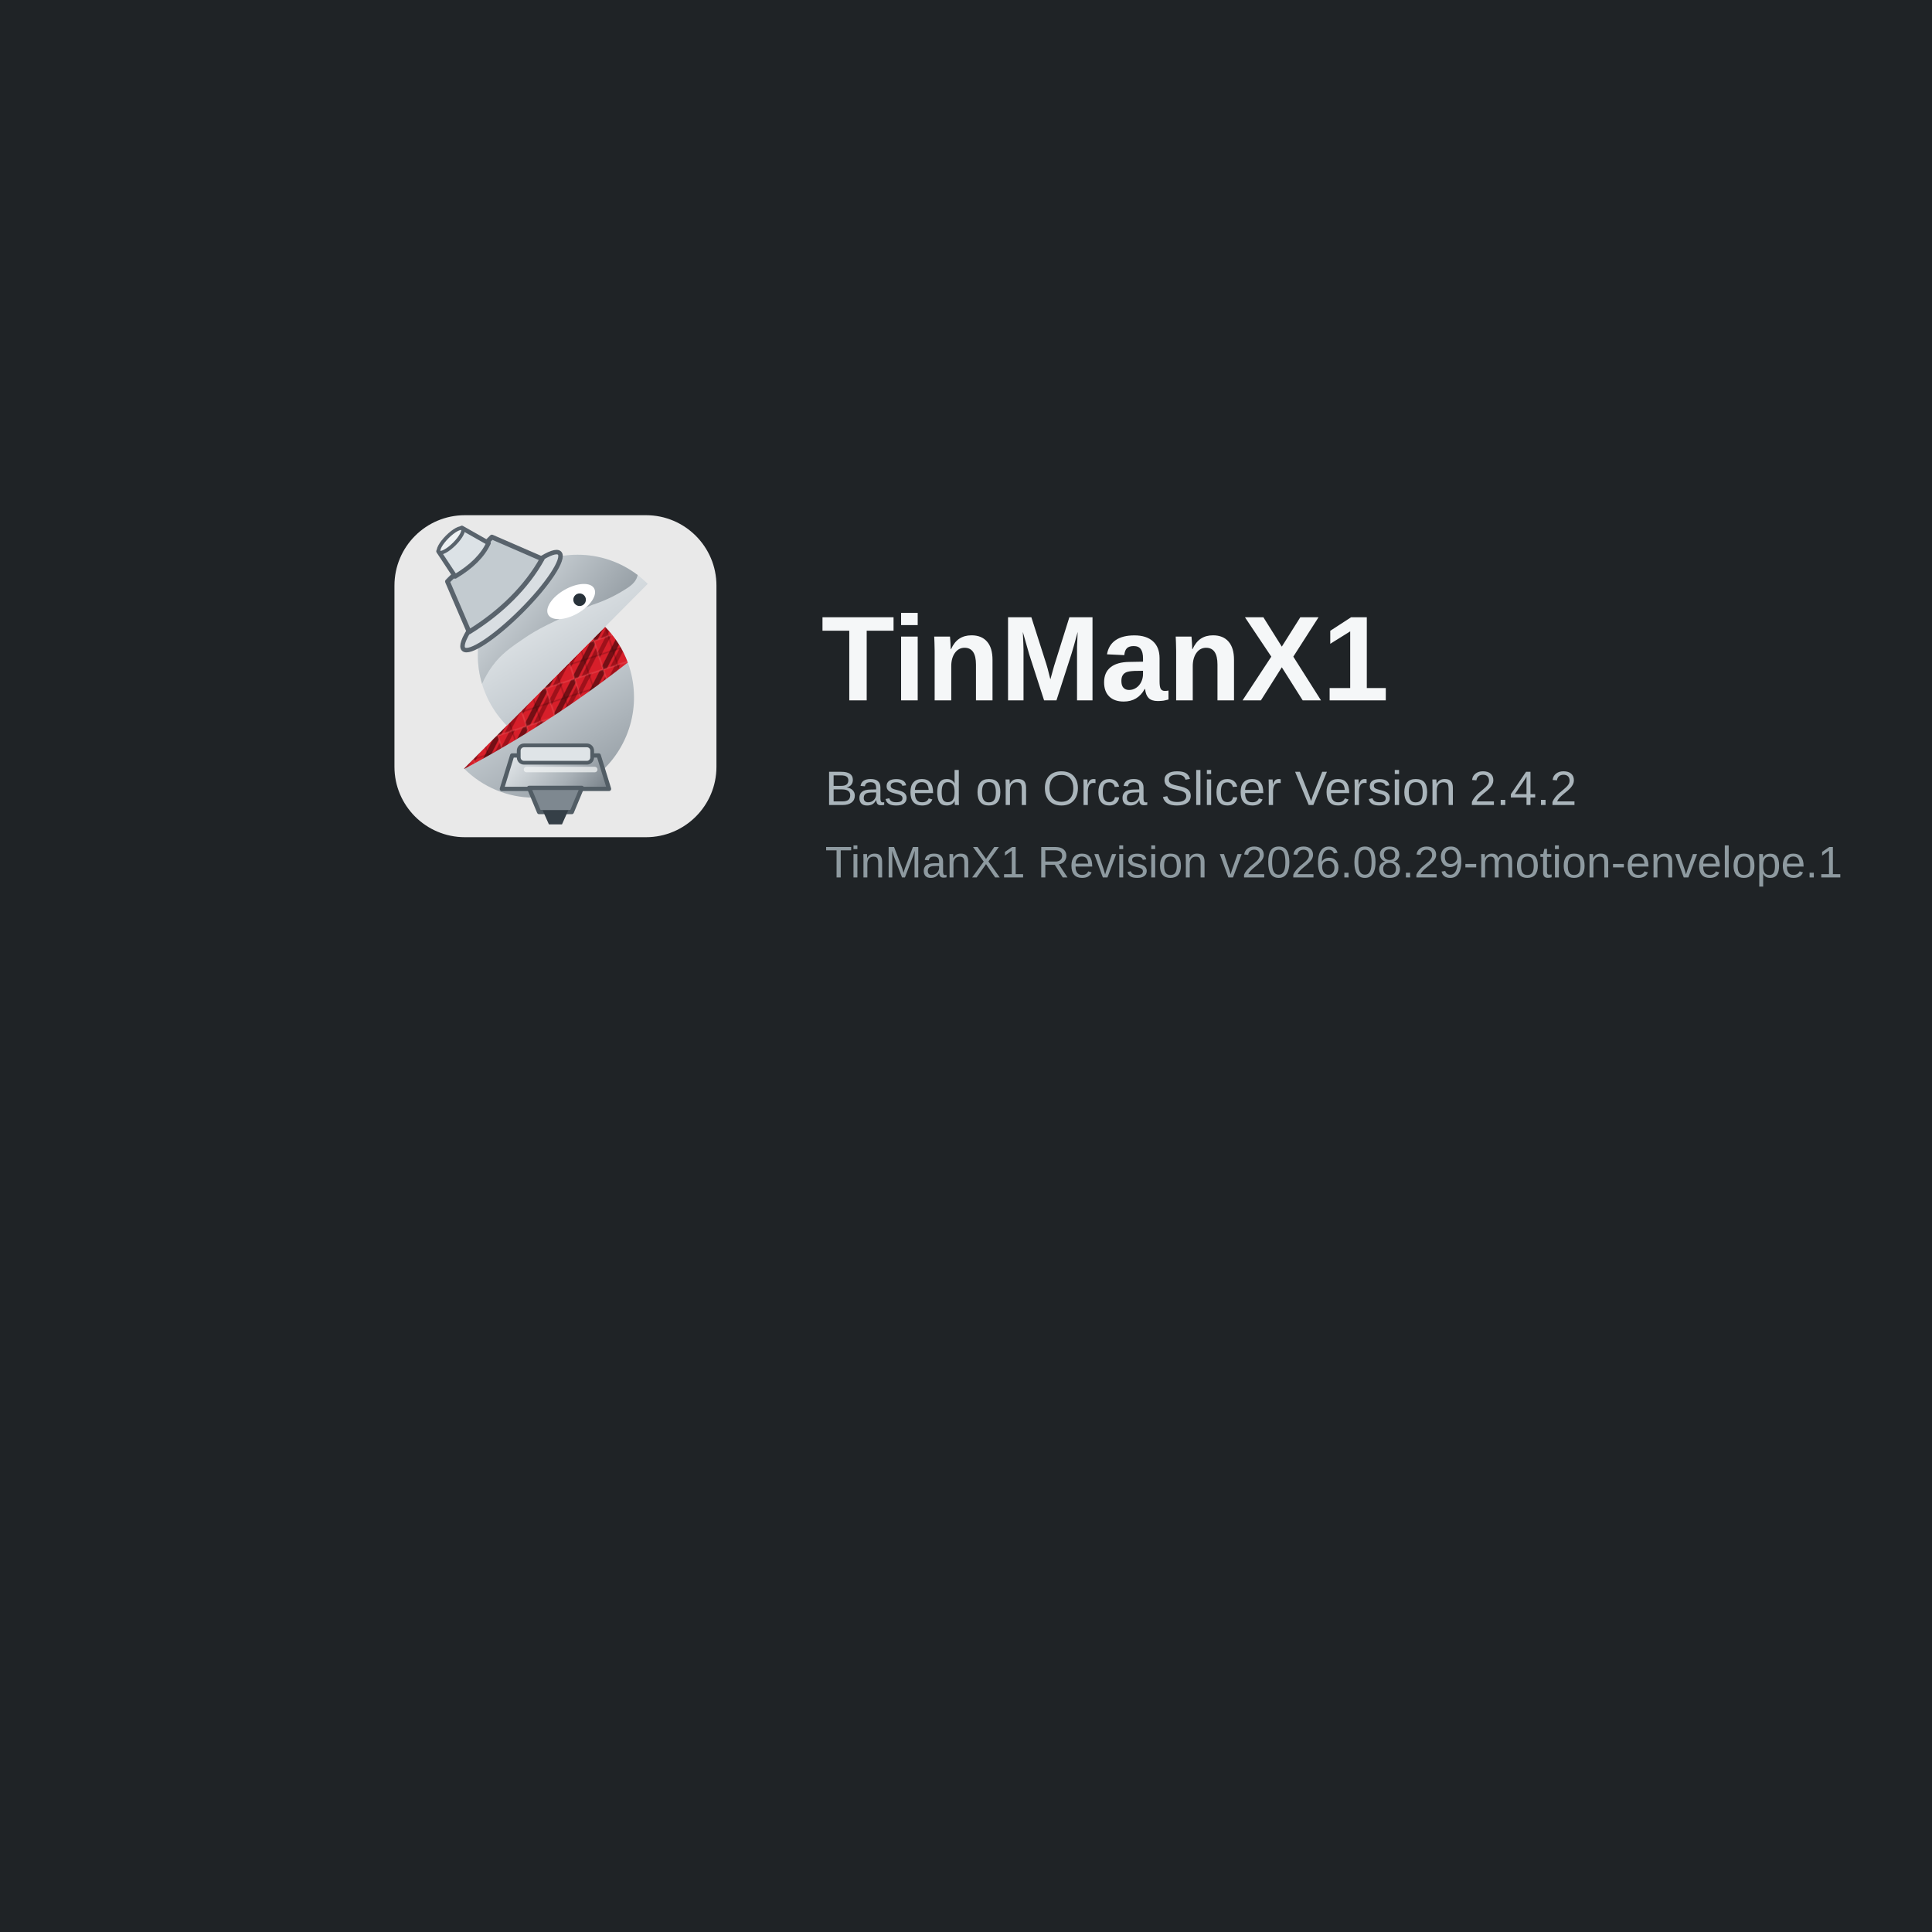
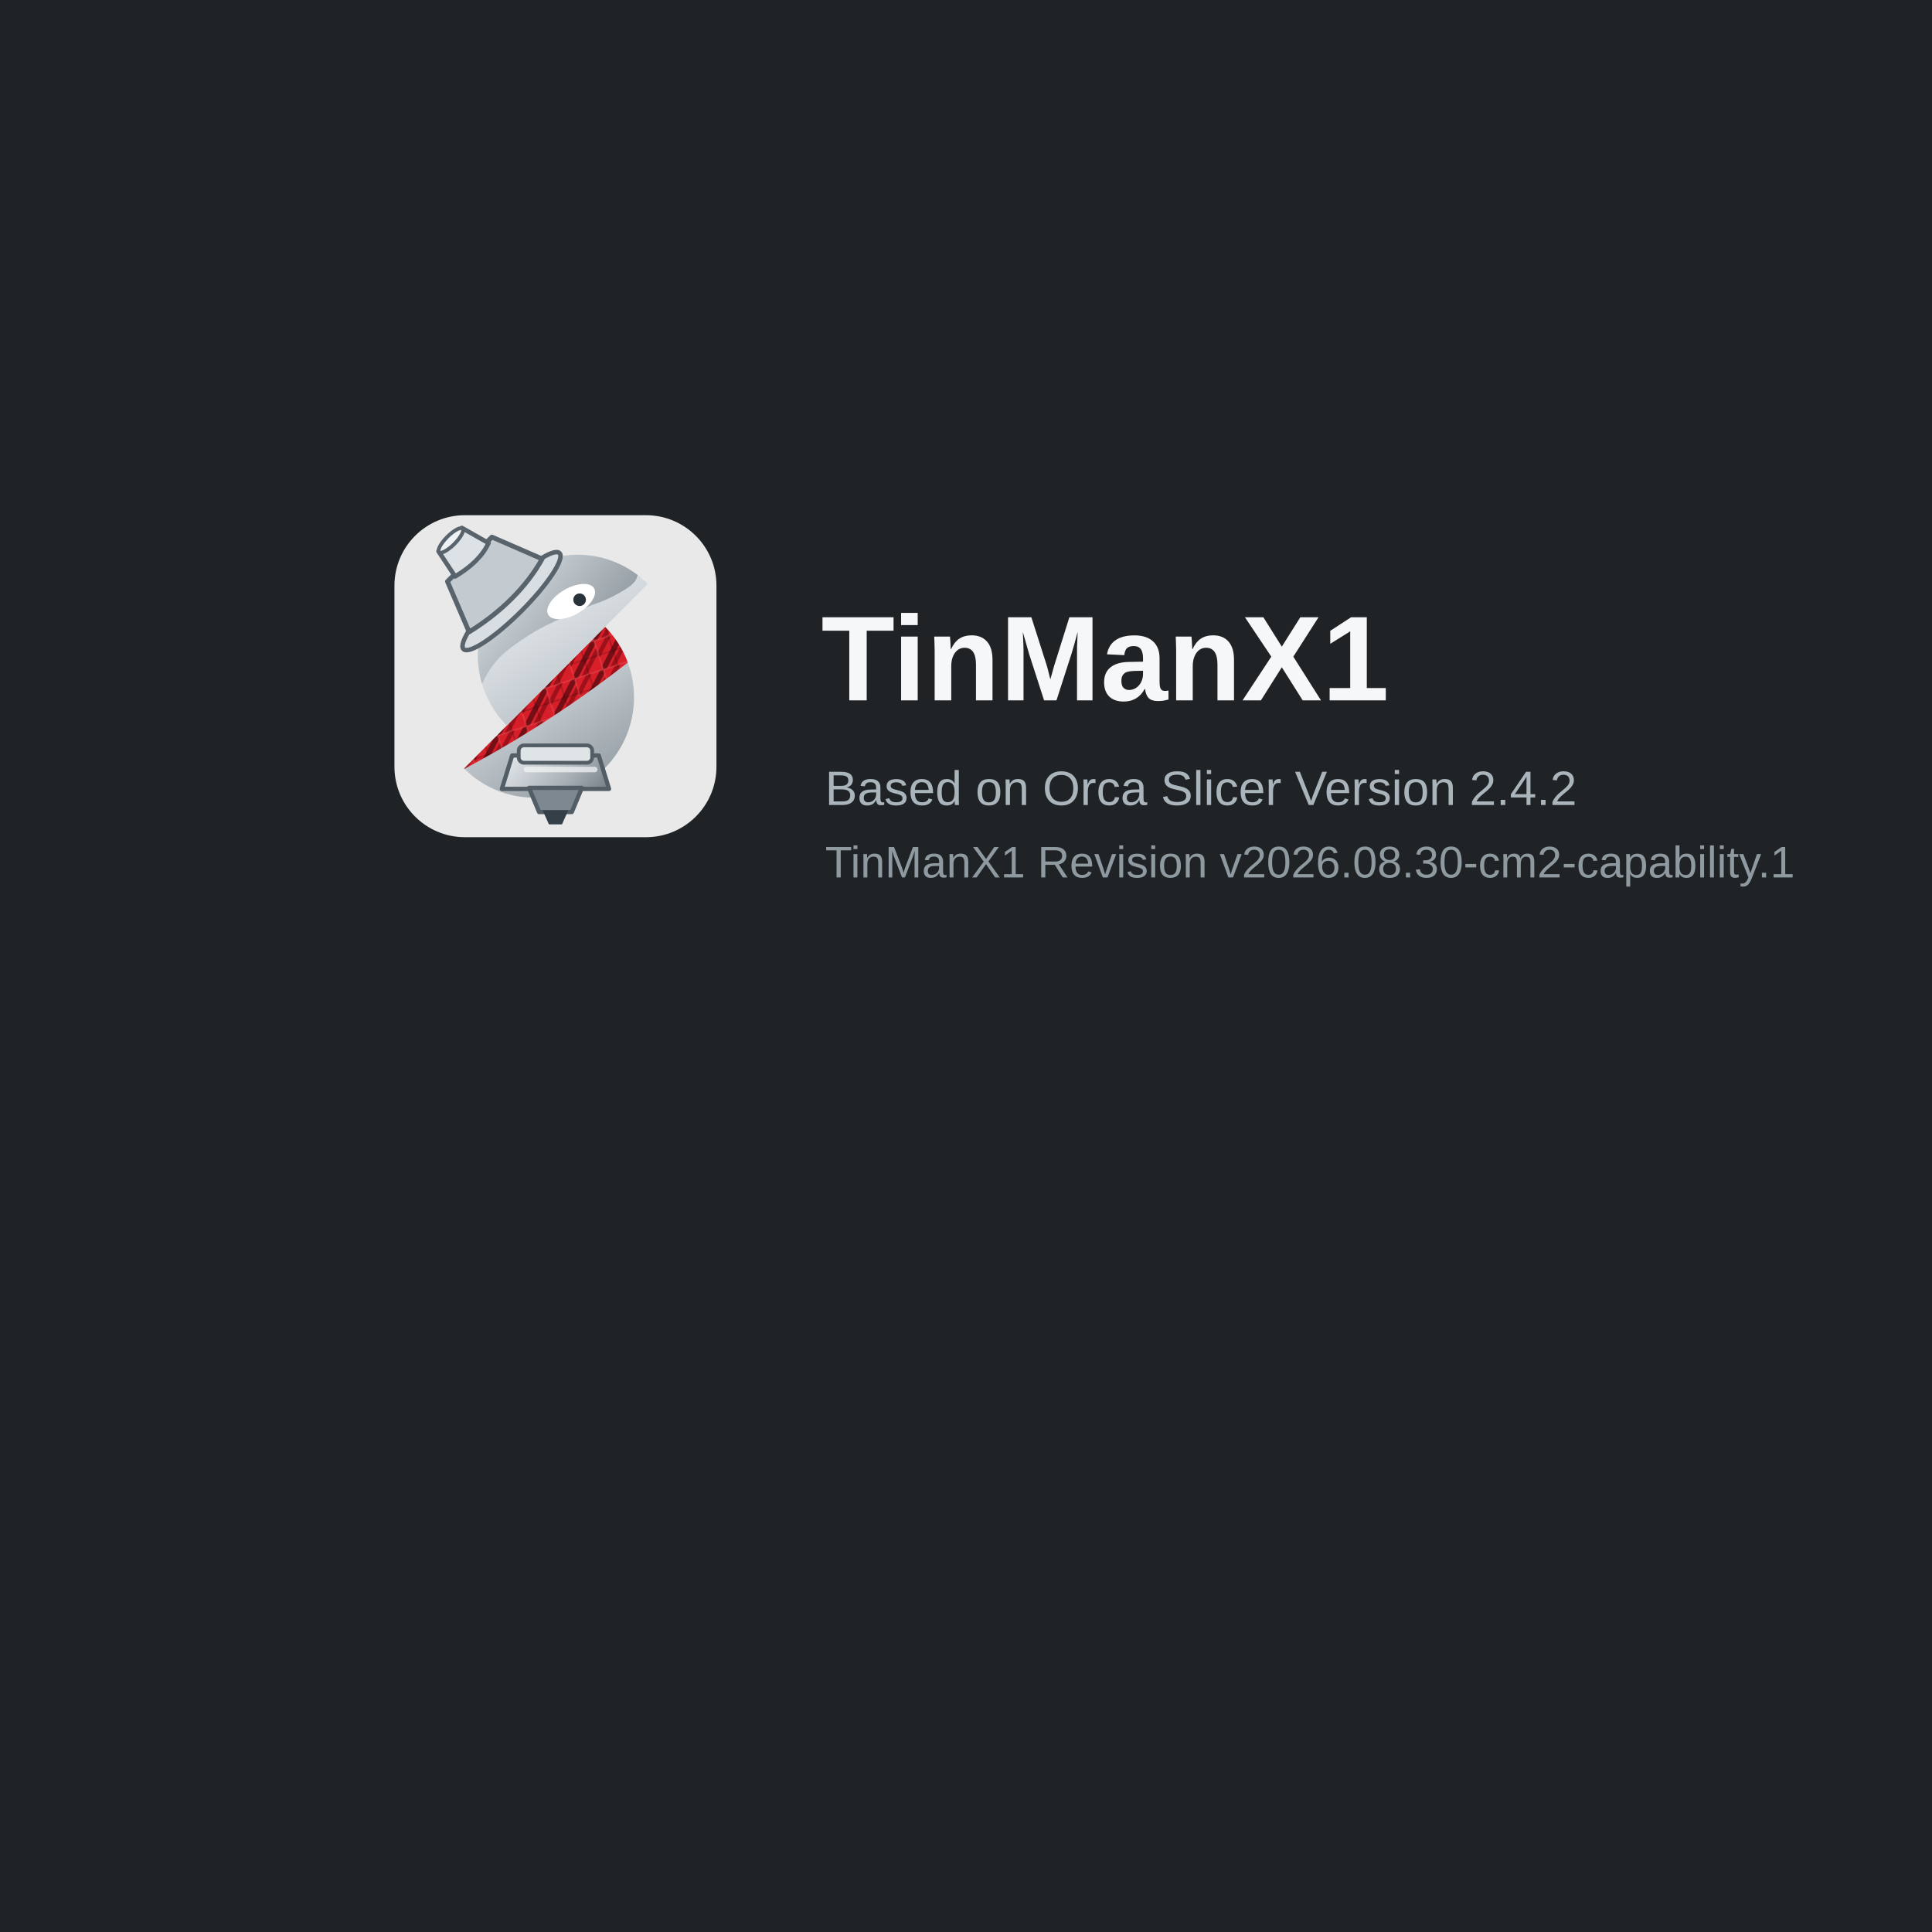
<svg xmlns="http://www.w3.org/2000/svg" width="480" height="480" viewBox="0 0 480 480">
  <defs>
    <linearGradient id="tmxSilver" x1="18" y1="8" x2="47" y2="55" gradientUnits="userSpaceOnUse">
      <stop offset="0" stop-color="#f7f9fa" />
      <stop offset=".52" stop-color="#c7ced3" />
      <stop offset="1" stop-color="#8d969d" />
    </linearGradient>
    <linearGradient id="tmxDarkSilver" x1="19" y1="10" x2="49" y2="35" gradientUnits="userSpaceOnUse">
      <stop offset="0" stop-color="#dce2e6" />
      <stop offset="1" stop-color="#6f7981" />
    </linearGradient>
    <linearGradient id="tmxNozzle" x1="24" y1="43" x2="43" y2="60" gradientUnits="userSpaceOnUse">
      <stop offset="0" stop-color="#eef2f4" />
      <stop offset=".55" stop-color="#a8b0b6" />
      <stop offset="1" stop-color="#59636c" />
    </linearGradient>
    <pattern id="tmxCarbonRed" width="6" height="6" patternUnits="userSpaceOnUse" patternTransform="rotate(-18)">
      <rect width="6" height="6" fill="#D71F2A" />
      <path d="M-2 1 1-2M0 6 6 0M5 8 8 5" fill="none" stroke="#250204" stroke-width="1.05" opacity=".55" />
      <path d="M-2 5 5-2M1 7 7 1" fill="none" stroke="#7c0810" stroke-width=".85" opacity=".62" />
      <path d="M0 0h6v6h-6z" fill="none" stroke="#f06a70" stroke-width=".35" opacity=".28" />
      <path d="M0 3h6M3 0v6" fill="none" stroke="#180102" stroke-width=".28" opacity=".22" />
    </pattern>
  </defs>
  <rect width="480" height="480" fill="#1f2326" />
  <g transform="translate(98 128)">
    <g transform="scale(1.25)">
      <rect width="64" height="64" rx="14" fill="#e9e9e9" />
      <path d="M13.84,50.354a19.7,19.7,0,0,0,13.883,5.79A19.944,19.944,0,0,0,41.858,22.182Z" fill="url(#tmxSilver)" />
      <path d="M41.858,22.181,13.84,50.354l.061.059A220.548,220.548,0,0,0,46.378,29.277a19.964,19.964,0,0,0-4.52-7.1" fill="url(#tmxCarbonRed)" />
      <path d="M36.381,7.856A19.943,19.943,0,0,0,22.327,41.818L50.345,13.646a19.693,19.693,0,0,0-13.964-5.79" fill="url(#tmxSilver)" />
      <path d="M36.381,7.856A19.636,19.636,0,0,0,26.04,10.782a22.742,22.742,0,0,0-5.91-.745,23.084,23.084,0,0,0-9.477,2.124.632.632,0,0,0,.129,1.191,13.52,13.52,0,0,1,8.069,5.137A20.06,20.06,0,0,0,17.41,33.534a19.873,19.873,0,0,1,2-3.488c1.819-2.5,3.743-3.8,6.585-5.723,2.093-1.416,5-3.077,13.359-6.512a28.421,28.421,0,0,0,6.12-2.821c1.4-.831,2.461-1.615,2.8-2.842.024-.086.045-.172.065-.256A19.655,19.655,0,0,0,36.381,7.856" fill="url(#tmxDarkSilver)" />
      <path d="M39.69,14.551c.727,1.285-.728,3.495-3.249,4.937s-5.154,1.569-5.88.284.727-3.495,3.248-4.937,5.154-1.569,5.881-.284" fill="#fff" />
      <circle cx="36.8" cy="16.8" r="1.25" fill="#28323a" />
      <g transform="translate(-17 1) rotate(-45 34.2 12.5) scale(1.05)">
        <ellipse cx="34.25" cy="18.4" rx="12.85" ry="2.65" fill="#d9dee2" stroke="#59636c" stroke-width=".85" />
        <path d="M28.3,7.2h11.9l3.8,9.65c-5.75,1.65-12.65,1.65-19.55,0Z" fill="#c3cbd0" stroke="#59636c" stroke-width=".9" stroke-linejoin="round" />
        <path d="M31.15,1.95h6.25l1.55,5.6c-2.45.9-5.4.9-8.95,0Z" fill="#dce2e6" stroke="#59636c" stroke-width=".85" stroke-linejoin="round" />
        <ellipse cx="34.25" cy="2.15" rx="3.15" ry=".95" fill="#eef2f4" stroke="#59636c" stroke-width=".7" />
      </g>
      <path d="M23.4,47.75h17.2l2.05,6.65H21.35Z" fill="url(#tmxNozzle)" stroke="#525d65" stroke-width=".85" stroke-linejoin="round" />
      <path d="M26.75,54.2h10.5l-2,4.8h-6.5Z" fill="#7e8890" stroke="#525d65" stroke-width=".85" stroke-linejoin="round" />
      <path d="M29.45,58.65h5.1l-1.25,2.8h-2.6Z" fill="#353f47" />
      <rect x="24.7" y="45.75" width="14.6" height="3.45" rx="1.05" fill="#dfe4e7" stroke="#525d65" stroke-width=".75" />
      <path d="M26.25,50.55h13.55" fill="none" stroke="#f4f6f7" stroke-width="1.1" stroke-linecap="round" opacity=".72" />
    </g>
    <text x="106" y="46" font-family="Arial, Helvetica, sans-serif" font-size="30" font-weight="700" fill="#f5f7f8">TinManX1</text>
    <text x="107" y="72" font-family="Arial, Helvetica, sans-serif" font-size="12" fill="#aab5bb">Based on Orca Slicer Version 2.4.2</text>
-     <text x="107" y="90" font-family="Arial, Helvetica, sans-serif" font-size="11" fill="#8e9aa0">TinManX1 Revision v2026.08.29-motion-envelope.1</text>
+     <text x="107" y="90" font-family="Arial, Helvetica, sans-serif" font-size="11" fill="#8e9aa0">TinManX1 Revision v2026.08.30-cm2-capability.1</text>
  </g>
</svg>
